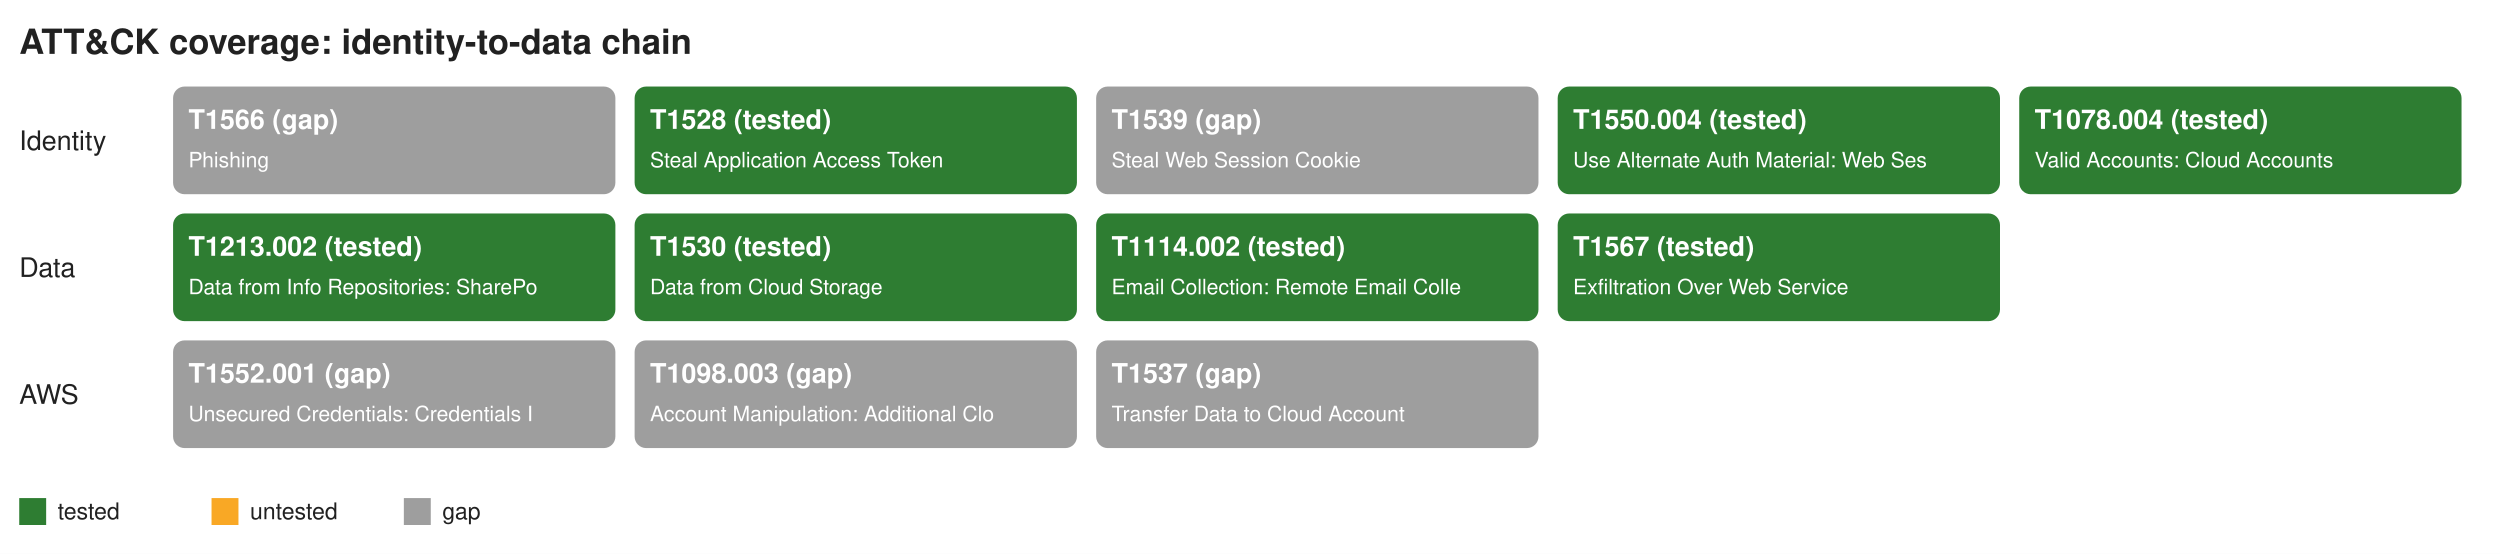
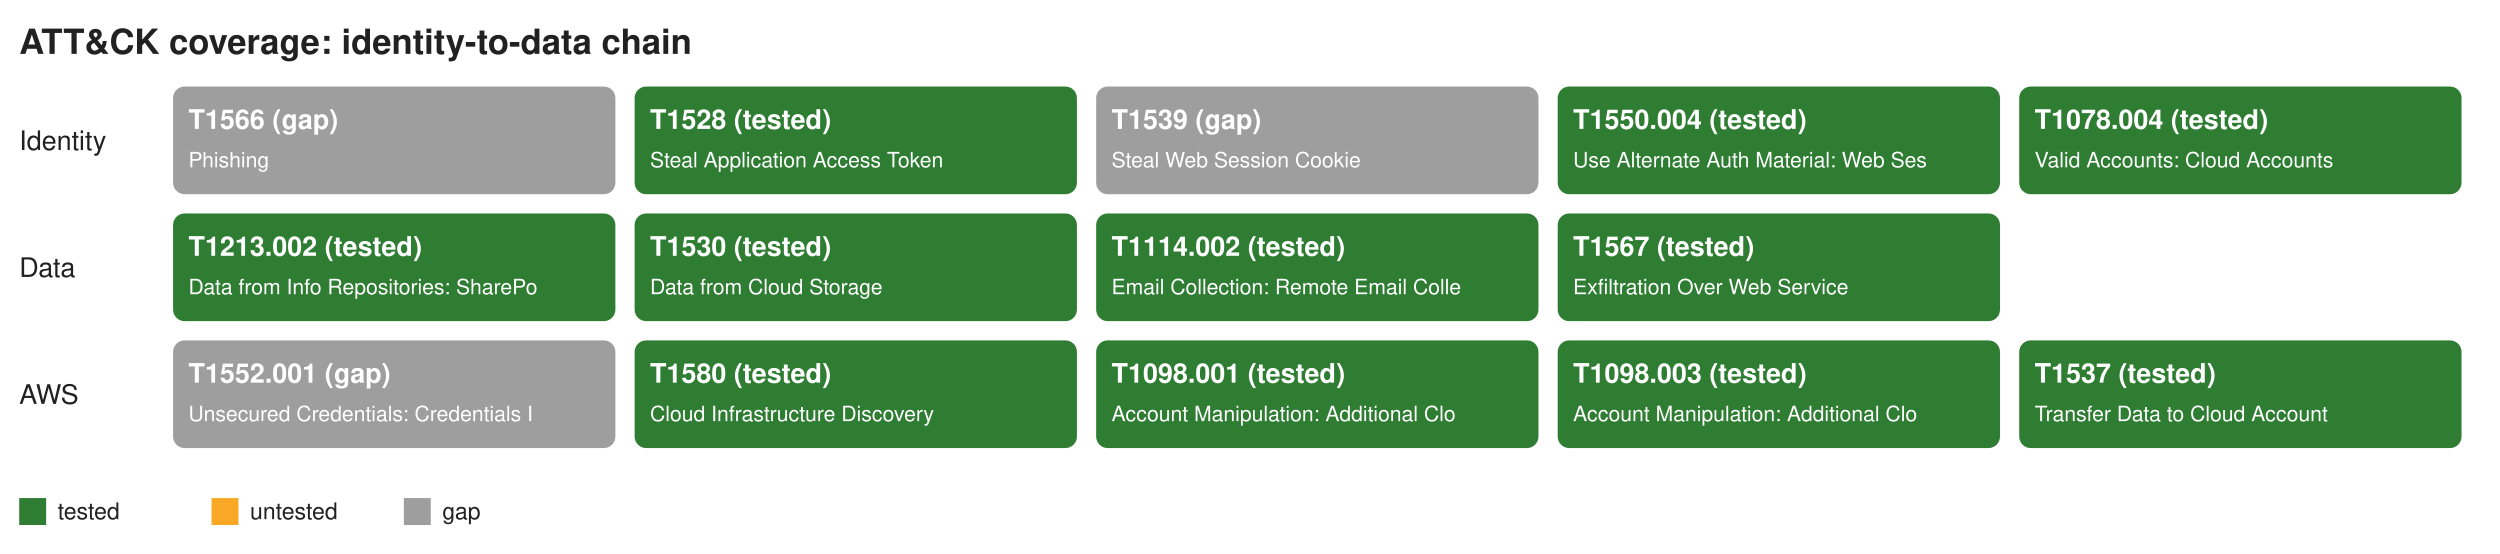
<svg xmlns="http://www.w3.org/2000/svg" width="1300" height="288" font-family="Segoe UI, Helvetica, Arial, sans-serif">
  <rect width="1300" height="288" fill="#ffffff" />
  <text x="10" y="28" font-size="18" font-weight="bold" fill="#212121">ATT&amp;CK coverage: identity-to-data chain</text>
  <text x="10" y="78.0" font-size="14" fill="#212121">Identity</text>
  <rect x="90" y="45" width="230" height="56" rx="6" fill="#9e9e9e" />
  <text x="98" y="67" font-size="14" font-weight="bold" fill="#ffffff">T1566 (gap)</text>
  <text x="98" y="87" font-size="11" fill="#ffffff">Phishing</text>
  <rect x="330" y="45" width="230" height="56" rx="6" fill="#2e7d32" />
  <text x="338" y="67" font-size="14" font-weight="bold" fill="#ffffff">T1528 (tested)</text>
  <text x="338" y="87" font-size="11" fill="#ffffff">Steal Application Access Token</text>
  <rect x="570" y="45" width="230" height="56" rx="6" fill="#9e9e9e" />
  <text x="578" y="67" font-size="14" font-weight="bold" fill="#ffffff">T1539 (gap)</text>
  <text x="578" y="87" font-size="11" fill="#ffffff">Steal Web Session Cookie</text>
  <rect x="810" y="45" width="230" height="56" rx="6" fill="#2e7d32" />
  <text x="818" y="67" font-size="14" font-weight="bold" fill="#ffffff">T1550.004 (tested)</text>
  <text x="818" y="87" font-size="11" fill="#ffffff">Use Alternate Auth Material: Web Ses</text>
  <rect x="1050" y="45" width="230" height="56" rx="6" fill="#2e7d32" />
  <text x="1058" y="67" font-size="14" font-weight="bold" fill="#ffffff">T1078.004 (tested)</text>
  <text x="1058" y="87" font-size="11" fill="#ffffff">Valid Accounts: Cloud Accounts</text>
  <text x="10" y="144.0" font-size="14" fill="#212121">Data</text>
  <rect x="90" y="111" width="230" height="56" rx="6" fill="#2e7d32" />
  <text x="98" y="133" font-size="14" font-weight="bold" fill="#ffffff">T1213.002 (tested)</text>
  <text x="98" y="153" font-size="11" fill="#ffffff">Data from Info Repositories: SharePo</text>
  <rect x="330" y="111" width="230" height="56" rx="6" fill="#2e7d32" />
  <text x="338" y="133" font-size="14" font-weight="bold" fill="#ffffff">T1530 (tested)</text>
  <text x="338" y="153" font-size="11" fill="#ffffff">Data from Cloud Storage</text>
  <rect x="570" y="111" width="230" height="56" rx="6" fill="#2e7d32" />
  <text x="578" y="133" font-size="14" font-weight="bold" fill="#ffffff">T1114.002 (tested)</text>
  <text x="578" y="153" font-size="11" fill="#ffffff">Email Collection: Remote Email Colle</text>
  <rect x="810" y="111" width="230" height="56" rx="6" fill="#2e7d32" />
  <text x="818" y="133" font-size="14" font-weight="bold" fill="#ffffff">T1567 (tested)</text>
  <text x="818" y="153" font-size="11" fill="#ffffff">Exfiltration Over Web Service</text>
  <text x="10" y="210.0" font-size="14" fill="#212121">AWS</text>
  <rect x="90" y="177" width="230" height="56" rx="6" fill="#9e9e9e" />
  <text x="98" y="199" font-size="14" font-weight="bold" fill="#ffffff">T1552.001 (gap)</text>
  <text x="98" y="219" font-size="11" fill="#ffffff">Unsecured Credentials: Credentials I</text>
-   <rect x="330" y="177" width="230" height="56" rx="6" fill="#9e9e9e" />
-   <text x="338" y="199" font-size="14" font-weight="bold" fill="#ffffff">T1098.003 (gap)</text>
-   <text x="338" y="219" font-size="11" fill="#ffffff">Account Manipulation: Additional Clo</text>
-   <rect x="570" y="177" width="230" height="56" rx="6" fill="#9e9e9e" />
-   <text x="578" y="199" font-size="14" font-weight="bold" fill="#ffffff">T1537 (gap)</text>
-   <text x="578" y="219" font-size="11" fill="#ffffff">Transfer Data to Cloud Account</text>
+   <rect x="330" y="177" width="230" height="56" rx="6" fill="#2e7d32" />
+   <text x="338" y="199" font-size="14" font-weight="bold" fill="#ffffff">T1580 (tested)</text>
+   <text x="338" y="219" font-size="11" fill="#ffffff">Cloud Infrastructure Discovery</text>
+   <rect x="570" y="177" width="230" height="56" rx="6" fill="#2e7d32" />
+   <text x="578" y="199" font-size="14" font-weight="bold" fill="#ffffff">T1098.001 (tested)</text>
+   <text x="578" y="219" font-size="11" fill="#ffffff">Account Manipulation: Additional Clo</text>
+   <rect x="810" y="177" width="230" height="56" rx="6" fill="#2e7d32" />
+   <text x="818" y="199" font-size="14" font-weight="bold" fill="#ffffff">T1098.003 (tested)</text>
+   <text x="818" y="219" font-size="11" fill="#ffffff">Account Manipulation: Additional Clo</text>
+   <rect x="1050" y="177" width="230" height="56" rx="6" fill="#2e7d32" />
+   <text x="1058" y="199" font-size="14" font-weight="bold" fill="#ffffff">T1537 (tested)</text>
+   <text x="1058" y="219" font-size="11" fill="#ffffff">Transfer Data to Cloud Account</text>
  <rect x="10" y="259" width="14" height="14" fill="#2e7d32" />
  <text x="30" y="270" font-size="12" fill="#212121">tested</text>
  <rect x="110" y="259" width="14" height="14" fill="#f9a825" />
  <text x="130" y="270" font-size="12" fill="#212121">untested</text>
  <rect x="210" y="259" width="14" height="14" fill="#9e9e9e" />
  <text x="230" y="270" font-size="12" fill="#212121">gap</text>
</svg>
